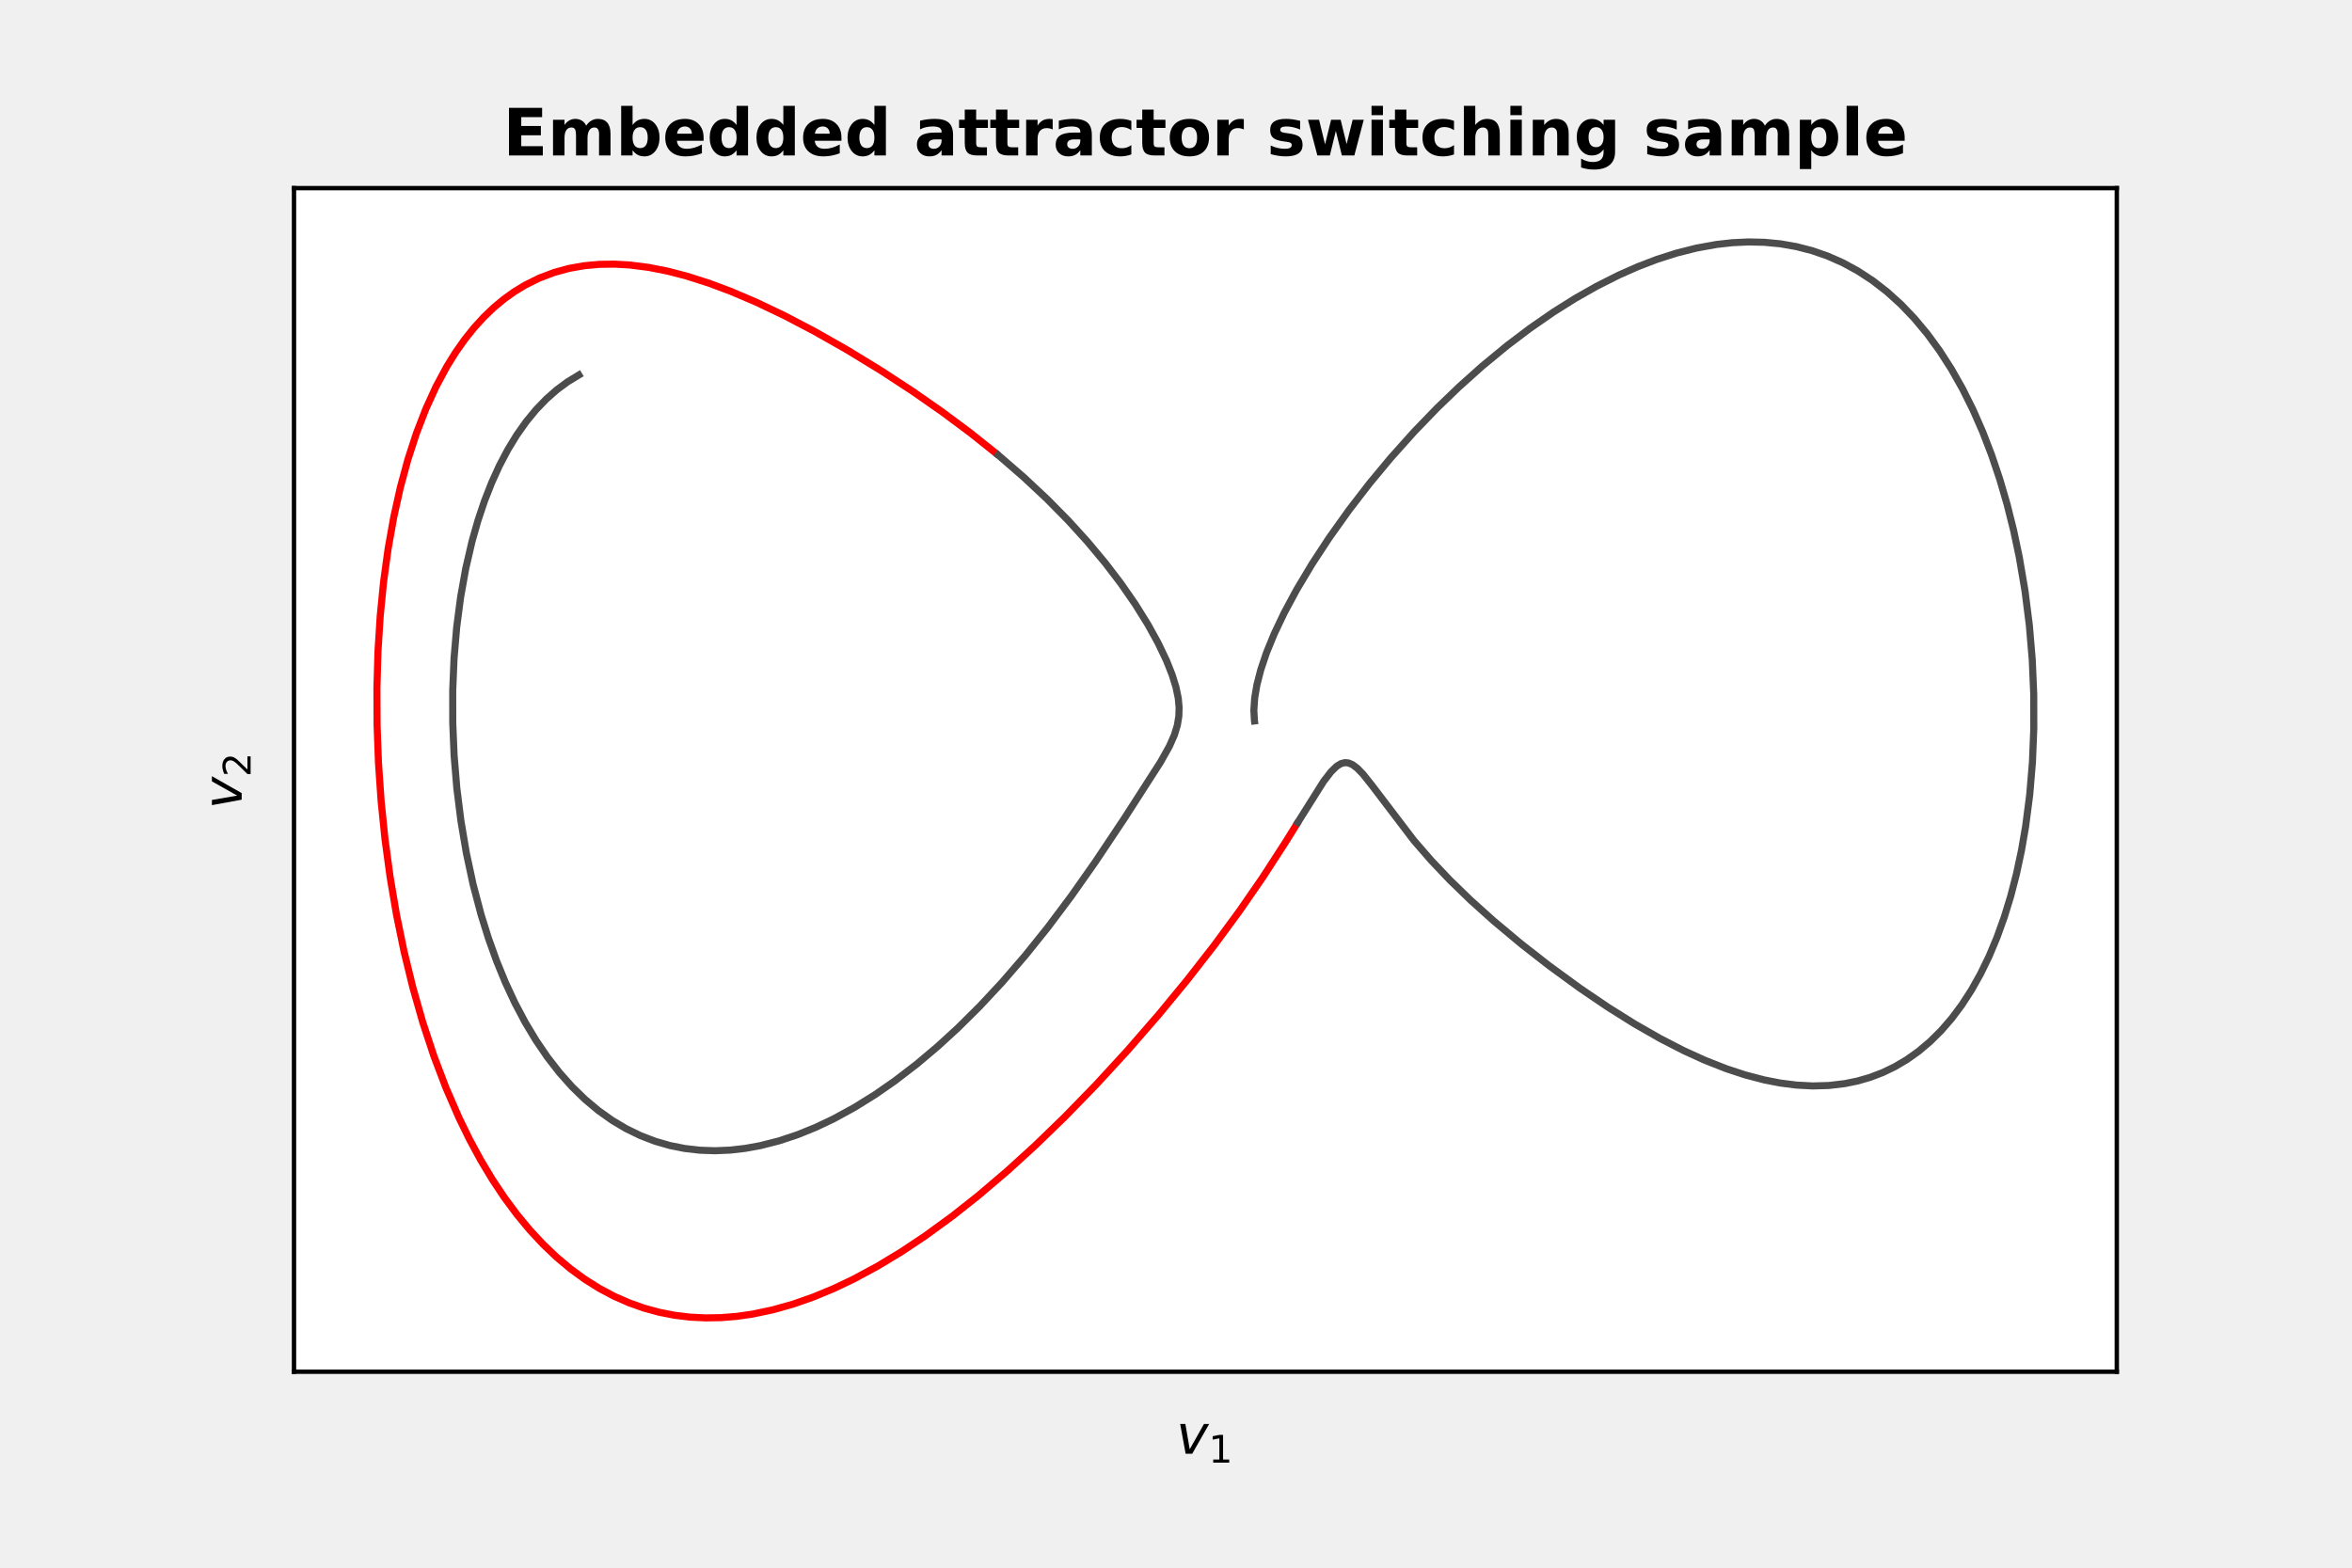
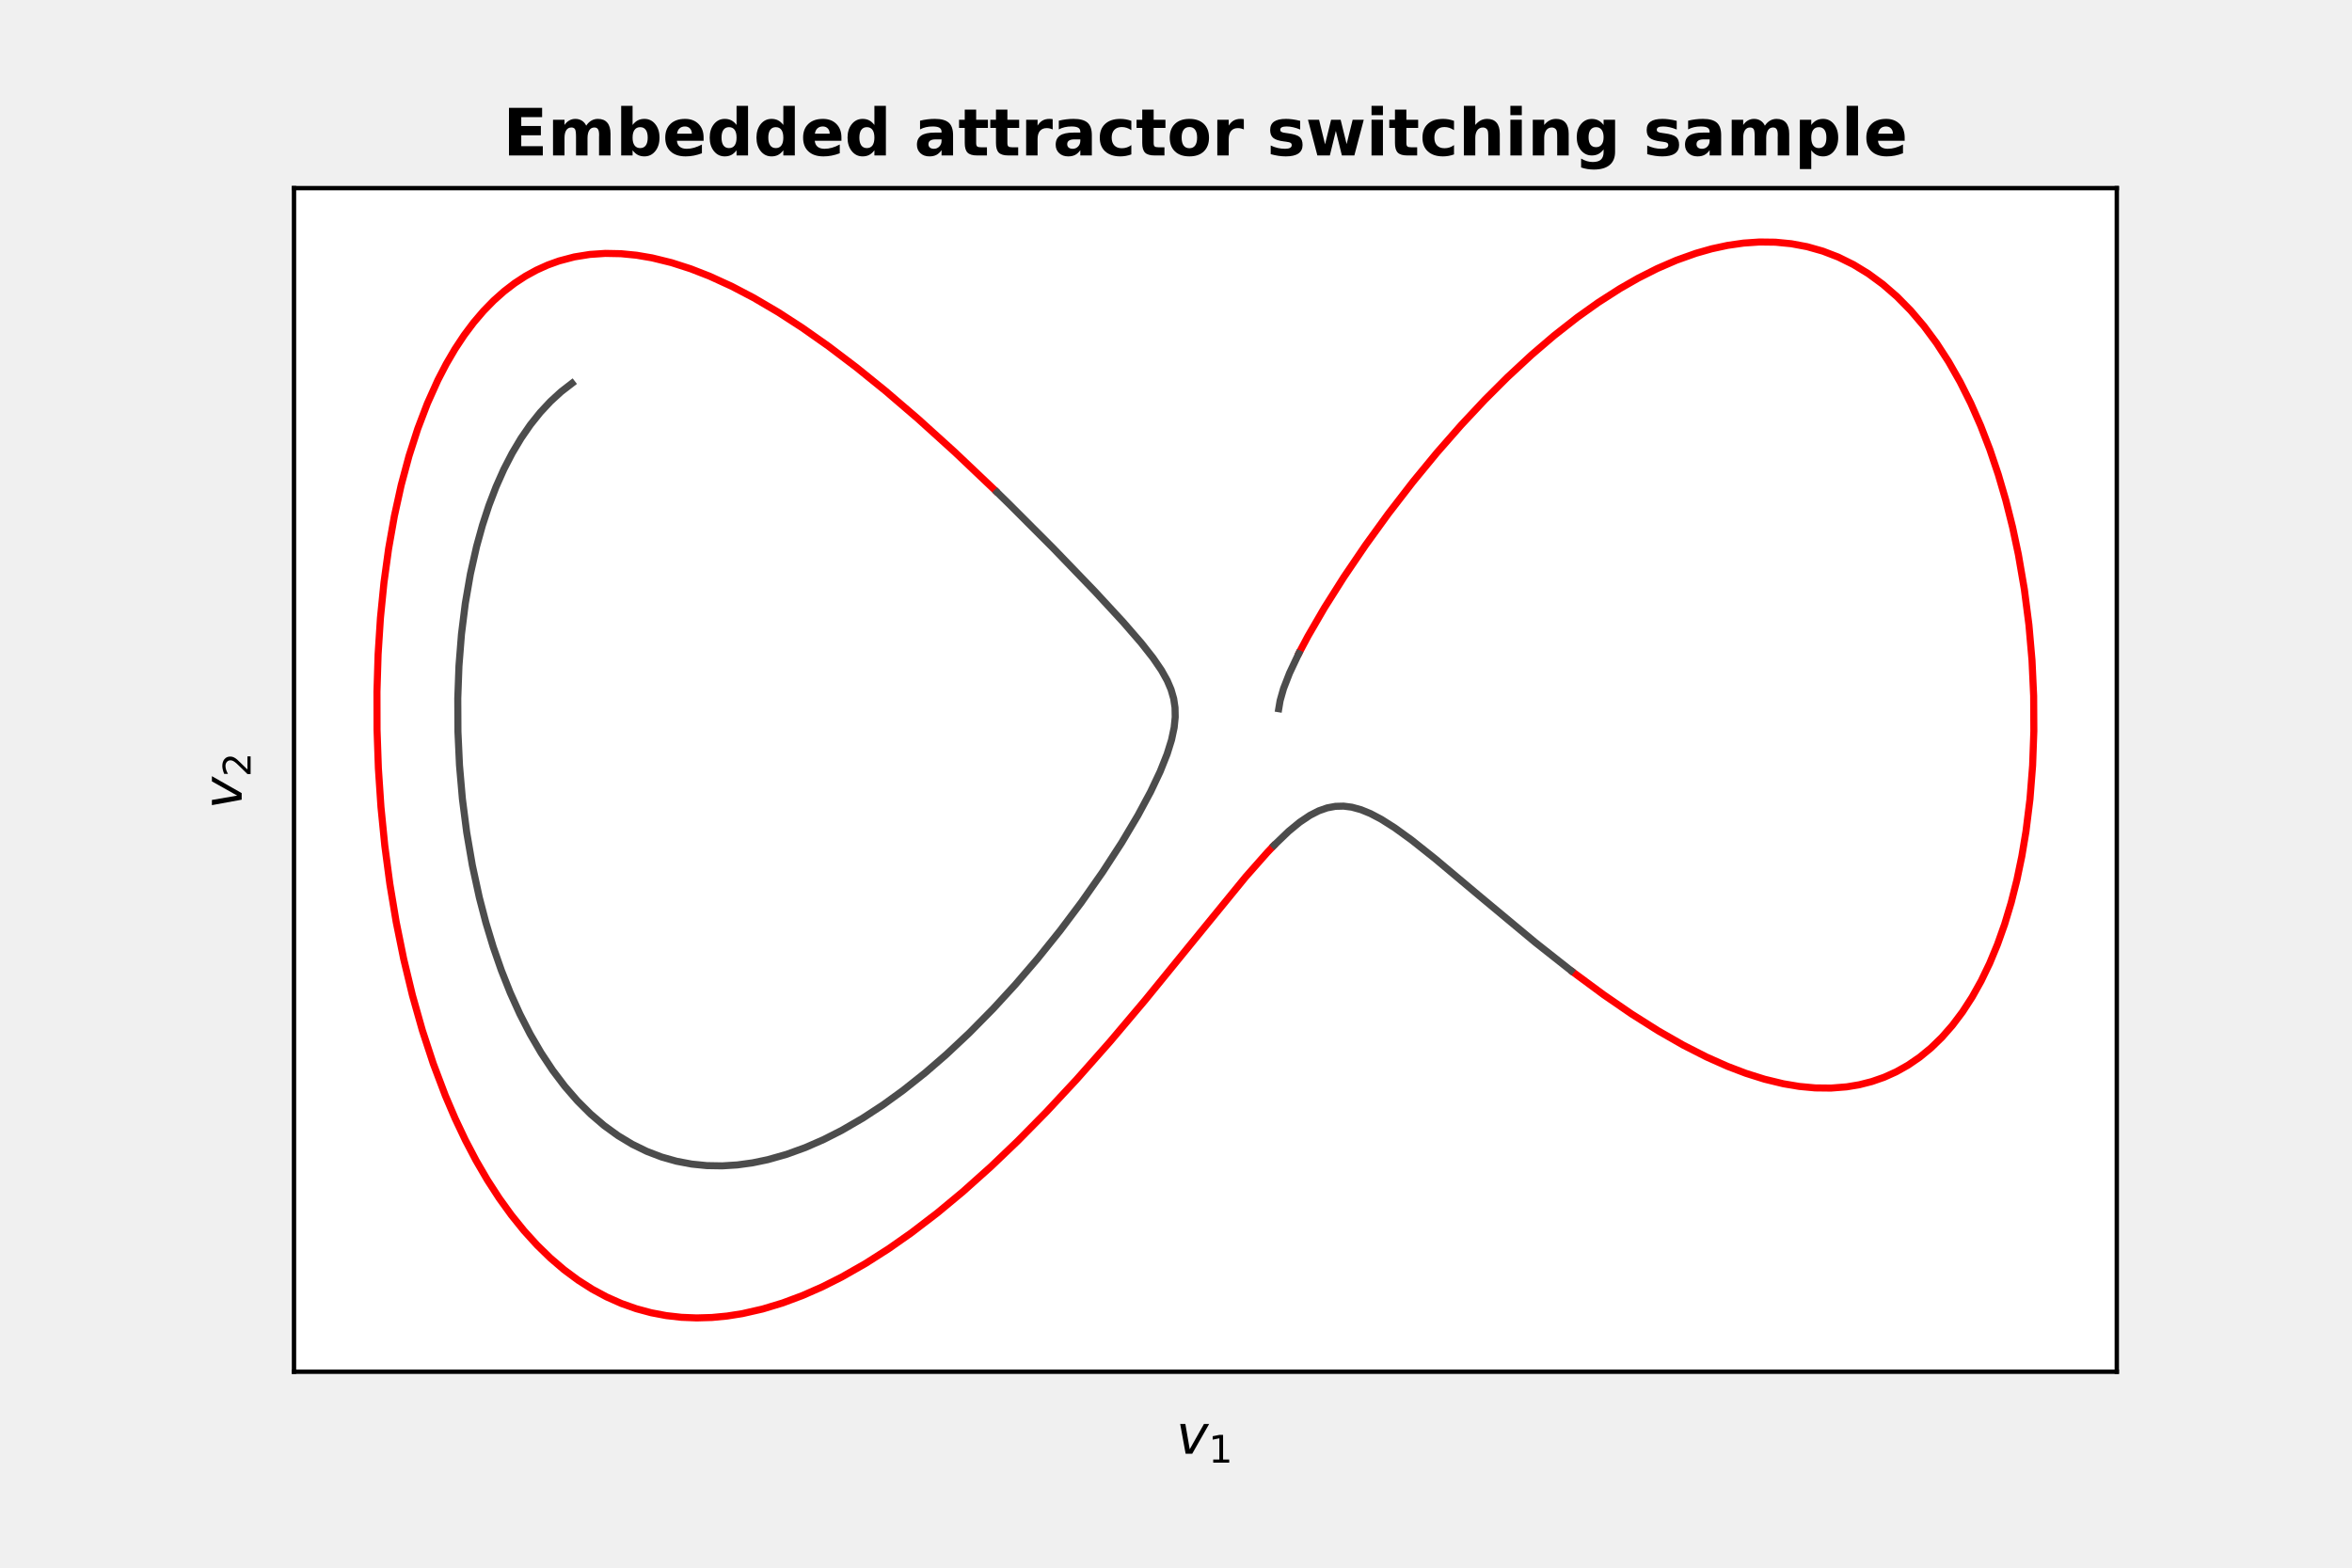
<svg xmlns="http://www.w3.org/2000/svg" xmlns:xlink="http://www.w3.org/1999/xlink" width="432pt" height="288pt" viewBox="0 0 432 288" version="1.1">
  <defs>
    <style type="text/css">*{stroke-linejoin: round; stroke-linecap: butt}</style>
  </defs>
  <g id="figure_1">
    <g id="patch_1">
      <path d="M 0 288  L 432 288  L 432 0  L 0 0  L 0 288  z " style="fill: none" />
    </g>
    <g id="axes_1">
      <g id="patch_2">
        <path d="M 54 252  L 388.8 252  L 388.8 34.56  L 54 34.56  z " style="fill: #ffffff" />
      </g>
      <g id="matplotlib.axis_1">
        <g id="text_1">
          <g transform="translate(216.05 267.0984)scale(0.1 -0.1)">
            <defs>
              <path id="DejaVuSans-Oblique-76" d="M 459 3500  L 1069 3500  L 1581 525  L 3256 3500  L 3866 3500  L 1875 0  L 1100 0  L 459 3500  z " transform="scale(0.015625)" />
              <path id="DejaVuSans-31" d="M 794 531  L 1825 531  L 1825 4091  L 703 3866  L 703 4441  L 1819 4666  L 2450 4666  L 2450 531  L 3481 531  L 3481 0  L 794 0  L 794 531  z " transform="scale(0.015625)" />
            </defs>
            <use xlink:href="#DejaVuSans-Oblique-76" transform="translate(0 0.3125)" />
            <use xlink:href="#DejaVuSans-31" transform="translate(59.17969 -16.09375)scale(0.7)" />
          </g>
        </g>
      </g>
      <g id="matplotlib.axis_2">
        <g id="text_2">
          <g transform="translate(44.42031 148.63)rotate(-90)scale(0.1 -0.1)">
            <defs>
              <path id="DejaVuSans-32" d="M 1228 531  L 3431 531  L 3431 0  L 469 0  L 469 531  Q 828 903 1448 1529  Q 2069 2156 2228 2338  Q 2531 2678 2651 2914  Q 2772 3150 2772 3378  Q 2772 3750 2511 3984  Q 2250 4219 1831 4219  Q 1534 4219 1204 4116  Q 875 4013 500 3803  L 500 4441  Q 881 4594 1212 4672  Q 1544 4750 1819 4750  Q 2544 4750 2975 4387  Q 3406 4025 3406 3419  Q 3406 3131 3298 2873  Q 3191 2616 2906 2266  Q 2828 2175 2409 1742  Q 1991 1309 1228 531  z " transform="scale(0.015625)" />
            </defs>
            <use xlink:href="#DejaVuSans-Oblique-76" transform="translate(0 0.3125)" />
            <use xlink:href="#DejaVuSans-32" transform="translate(59.17969 -16.09375)scale(0.7)" />
          </g>
        </g>
      </g>
      <g id="line2d_1">
-         <path d="M 182.923 83.266  L 178.19 79.491  L 173.091 75.694  L 167.625 71.882  L 161.791 68.069  L 155.594 64.281  L 149.651 60.904  L 144.063 57.976  L 138.917 55.523  L 134.29 53.549  L 130.242 52.031  L 126.13 50.719  L 122.665 49.82  L 119.175 49.129  L 115.67 48.682  L 112.864 48.524  L 110.062 48.563  L 107.274 48.819  L 104.506 49.311  L 101.767 50.06  L 99.066 51.083  L 96.414 52.4  L 94.463 53.59  L 92.548 54.961  L 90.676 56.519  L 88.85 58.27  L 87.075 60.218  L 85.356 62.367  L 83.698 64.72  L 82.106 67.28  L 80.094 71.014  L 78.22 75.116  L 76.494 79.579  L 74.927 84.396  L 73.53 89.553  L 72.314 95.033  L 71.287 100.815  L 70.458 106.873  L 69.835 113.179  L 69.424 119.699  L 69.232 126.398  L 69.262 133.237  L 69.518 140.174  L 70.002 147.166  L 70.715 154.17  L 71.656 161.14  L 72.824 168.033  L 74.215 174.803  L 75.826 181.409  L 77.649 187.809  L 79.68 193.965  L 81.909 199.841  L 84.327 205.405  L 86.26 209.357  L 88.289 213.106  L 90.41 216.644  L 92.618 219.963  L 94.908 223.056  L 97.274 225.918  L 99.712 228.545  L 102.215 230.935  L 104.778 233.087  L 107.395 235.001  L 110.06 236.677  L 112.769 238.12  L 115.515 239.331  L 118.292 240.316  L 121.096 241.08  L 123.921 241.629  L 126.761 241.971  L 129.612 242.112  L 132.469 242.062  L 135.327 241.829  L 138.18 241.422  L 141.972 240.625  L 145.74 239.558  L 149.475 238.244  L 153.169 236.708  L 156.813 234.971  L 161.289 232.552  L 165.667 229.9  L 169.934 227.053  L 174.9 223.435  L 179.684 219.654  L 185.024 215.108  L 190.096 210.488  L 195.557 205.199  L 201.273 199.325  L 207.098 192.986  L 212.885 186.326  L 218.05 180.051  L 223.018 173.678  L 227.674 167.346  L 231.92 161.202  L 236.129 154.704  L 238.182 151.395  L 238.182 151.395  " clip-path="url(#p52013e02b9)" style="fill: none; stroke: #ff0000; stroke-width: 1.3; stroke-linecap: square" />
+         <path d="M 182.796 90.106  L 175.359 83.045  L 168.633 76.959  L 162.677 71.848  L 157.311 67.505  L 152.171 63.608  L 147.36 60.222  L 142.972 57.379  L 138.429 54.71  L 134.422 52.61  L 130.322 50.733  L 126.846 49.378  L 123.325 48.247  L 119.771 47.374  L 116.911 46.886  L 114.046 46.606  L 111.182 46.551  L 108.327 46.743  L 105.491 47.199  L 102.682 47.939  L 100.6 48.69  L 98.544 49.619  L 96.517 50.731  L 94.525 52.033  L 92.573 53.531  L 90.665 55.23  L 88.807 57.134  L 87.002 59.247  L 85.257 61.572  L 83.576 64.11  L 81.965 66.861  L 80.428 69.827  L 78.503 74.11  L 76.731 78.762  L 75.122 83.773  L 73.687 89.126  L 72.437 94.802  L 71.38 100.778  L 70.524 107.026  L 69.878 113.514  L 69.448 120.209  L 69.239 127.071  L 69.254 134.06  L 69.498 141.134  L 69.972 148.248  L 70.676 155.358  L 71.609 162.417  L 72.769 169.381  L 74.152 176.205  L 75.753 182.846  L 77.566 189.263  L 79.585 195.418  L 81.8 201.277  L 83.585 205.458  L 85.47 209.442  L 87.453 213.219  L 89.526 216.78  L 91.687 220.117  L 93.929 223.224  L 96.247 226.095  L 98.635 228.727  L 101.089 231.118  L 103.602 233.267  L 106.169 235.173  L 108.783 236.839  L 111.44 238.267  L 114.134 239.461  L 116.859 240.425  L 119.609 241.166  L 122.379 241.69  L 125.165 242.004  L 127.96 242.116  L 130.76 242.035  L 133.56 241.768  L 136.356 241.327  L 140.07 240.481  L 143.758 239.364  L 147.412 237.998  L 151.023 236.408  L 154.583 234.617  L 158.953 232.129  L 163.222 229.406  L 167.38 226.489  L 172.212 222.787  L 176.86 218.924  L 182.04 214.289  L 186.95 209.591  L 192.227 204.232  L 197.737 198.316  L 203.873 191.38  L 210.313 183.756  L 218.666 173.5  L 228.806 161.084  L 232.735 156.638  L 233.843 155.469  M 288.956 178.618  L 294.558 182.757  L 299.653 186.262  L 304.562 189.366  L 309.193 192.016  L 313.466 194.19  L 317.314 195.899  L 320.681 197.182  L 324.102 198.26  L 327.563 199.098  L 330.47 199.587  L 333.386 199.859  L 336.302 199.892  L 339.207 199.663  L 341.515 199.276  L 343.802 198.694  L 346.061 197.908  L 348.285 196.905  L 350.467 195.678  L 352.599 194.216  L 354.673 192.512  L 356.68 190.561  L 358.614 188.356  L 360.466 185.896  L 362.227 183.178  L 363.889 180.203  L 365.445 176.975  L 366.886 173.498  L 368.205 169.78  L 369.395 165.83  L 370.448 161.662  L 371.358 157.288  L 372.119 152.727  L 372.853 146.792  L 373.337 140.635  L 373.564 134.303  L 373.529 127.847  L 373.227 121.318  L 372.657 114.773  L 371.821 108.267  L 370.72 101.856  L 369.653 96.833  L 368.423 91.933  L 367.034 87.182  L 365.492 82.604  L 363.802 78.223  L 361.971 74.059  L 360.005 70.131  L 357.912 66.454  L 355.701 63.043  L 353.379 59.909  L 350.956 57.061  L 348.44 54.504  L 345.841 52.242  L 343.168 50.276  L 340.431 48.606  L 337.638 47.227  L 334.8 46.134  L 331.926 45.32  L 329.024 44.777  L 326.104 44.493  L 323.173 44.457  L 320.24 44.657  L 317.312 45.079  L 314.397 45.708  L 311.503 46.531  L 307.921 47.808  L 304.393 49.335  L 300.927 51.083  L 297.533 53.023  L 293.566 55.565  L 289.727 58.299  L 285.421 61.674  L 281.313 65.189  L 276.871 69.308  L 272.706 73.466  L 268.353 78.115  L 263.928 83.162  L 259.547 88.486  L 254.996 94.378  L 250.803 100.167  L 246.823 106.032  L 243.252 111.683  L 240.239 116.873  L 238.631 119.902  L 238.631 119.902  " clip-path="url(#p88267077fb)" style="fill: none; stroke: #ff0000; stroke-width: 1.3; stroke-linecap: square" />
      </g>
      <g id="line2d_2">
-         <path d="M 106.323 68.888  L 104.269 70.136  L 102.266 71.615  L 100.321 73.331  L 98.441 75.286  L 96.635 77.484  L 94.911 79.925  L 93.276 82.606  L 91.738 85.525  L 90.305 88.676  L 88.983 92.052  L 87.781 95.644  L 86.703 99.44  L 85.542 104.452  L 84.598 109.732  L 83.88 115.244  L 83.396 120.951  L 83.154 126.809  L 83.157 132.773  L 83.409 138.796  L 83.911 144.829  L 84.662 150.823  L 85.661 156.729  L 86.901 162.499  L 88.378 168.087  L 89.725 172.398  L 91.212 176.545  L 92.836 180.508  L 94.59 184.272  L 96.466 187.82  L 98.46 191.141  L 100.562 194.222  L 102.766 197.056  L 105.063 199.636  L 107.445 201.956  L 109.903 204.016  L 112.43 205.815  L 115.017 207.353  L 117.655 208.634  L 120.336 209.663  L 123.052 210.447  L 125.794 210.991  L 128.555 211.306  L 131.326 211.401  L 134.102 211.285  L 136.874 210.97  L 139.636 210.468  L 143.065 209.594  L 146.458 208.469  L 149.802 207.115  L 153.09 205.557  L 156.947 203.449  L 160.696 201.118  L 164.326 198.601  L 168.398 195.476  L 172.283 192.198  L 175.972 188.815  L 179.941 184.878  L 184.087 180.43  L 188.297 175.554  L 192.454 170.376  L 196.755 164.636  L 201.211 158.302  L 206.575 150.26  L 213.162 139.997  L 214.782 137.105  L 215.703 135.018  L 216.245 133.249  L 216.521 131.59  L 216.573 129.982  L 216.415 128.262  L 215.992 126.228  L 215.277 123.929  L 214.234 121.309  L 212.711 118.119  L 210.85 114.742  L 208.52 110.999  L 205.884 107.197  L 203.006 103.425  L 199.688 99.451  L 196.218 95.633  L 192.342 91.701  L 188.051 87.685  L 183.745 83.949  L 183.336 83.608  M 238.371 151.086  L 243.107 143.557  L 244.484 141.766  L 245.51 140.769  L 246.28 140.293  L 247.026 140.101  L 247.673 140.159  L 248.424 140.476  L 249.303 141.137  L 250.353 142.222  L 252.005 144.299  L 259.7 154.413  L 262.91 158.105  L 266.303 161.68  L 270.111 165.373  L 274.348 169.179  L 279.405 173.406  L 284.573 177.441  L 290.201 181.546  L 295.322 185.021  L 300.257 188.114  L 304.915 190.779  L 309.217 192.993  L 313.094 194.762  L 317.064 196.327  L 320.53 197.469  L 324.041 198.39  L 326.994 198.965  L 329.96 199.342  L 332.933 199.499  L 335.9 199.415  L 338.852 199.069  L 341.194 198.589  L 343.512 197.917  L 345.799 197.043  L 348.049 195.958  L 350.253 194.655  L 352.404 193.124  L 354.495 191.36  L 356.518 189.357  L 358.465 187.112  L 360.328 184.623  L 362.099 181.889  L 363.77 178.911  L 365.334 175.693  L 366.782 172.24  L 368.108 168.56  L 369.305 164.663  L 370.366 160.561  L 371.285 156.267  L 372.056 151.799  L 372.805 145.997  L 373.307 139.99  L 373.555 133.823  L 373.544 127.543  L 373.271 121.2  L 372.735 114.846  L 371.937 108.533  L 370.879 102.312  L 369.848 97.438  L 368.658 92.68  L 367.311 88.063  L 365.814 83.61  L 364.17 79.34  L 362.386 75.274  L 360.469 71.427  L 358.426 67.813  L 356.264 64.446  L 353.991 61.334  L 351.615 58.486  L 349.145 55.905  L 346.589 53.594  L 343.956 51.555  L 341.255 49.785  L 338.495 48.28  L 335.683 47.037  L 332.83 46.047  L 329.942 45.303  L 327.028 44.795  L 324.097 44.513  L 321.155 44.446  L 318.209 44.583  L 315.267 44.911  L 311.605 45.571  L 307.97 46.488  L 304.373 47.636  L 300.825 48.994  L 297.334 50.537  L 293.232 52.605  L 289.237 54.875  L 285.358 57.315  L 280.992 60.336  L 276.809 63.503  L 272.261 67.252  L 267.973 71.089  L 263.948 74.967  L 259.737 79.329  L 255.453 84.115  L 251.577 88.779  L 247.771 93.713  L 244.141 98.803  L 241.028 103.55  L 238.196 108.279  L 235.881 112.576  L 234.035 116.455  L 232.613 119.938  L 231.57 123.047  L 230.863 125.802  L 230.453 128.217  L 230.3 130.453  L 230.401 132.327  L 230.416 132.447  L 230.416 132.447  " clip-path="url(#p52013e02b9)" style="fill: none; stroke: #4c4c4c; stroke-width: 1.3; stroke-linecap: square" />
+         <path d="M 105.062 70.415  L 103.053 71.969  L 101.105 73.753  L 99.224 75.772  L 97.419 78.029  L 95.698 80.525  L 94.067 83.262  L 92.534 86.235  L 91.108 89.442  L 89.794 92.876  L 88.601 96.53  L 87.534 100.392  L 86.388 105.493  L 85.461 110.872  L 84.762 116.493  L 84.3 122.317  L 84.082 128.304  L 84.112 134.405  L 84.395 140.573  L 84.93 146.756  L 85.719 152.905  L 86.757 158.966  L 88.042 164.89  L 89.242 169.497  L 90.591 173.961  L 92.085 178.261  L 93.718 182.375  L 95.484 186.284  L 97.377 189.971  L 99.388 193.423  L 101.512 196.626  L 103.739 199.57  L 106.061 202.247  L 108.471 204.652  L 110.959 206.781  L 113.517 208.634  L 116.135 210.212  L 118.805 211.517  L 121.518 212.554  L 124.266 213.33  L 127.04 213.854  L 129.832 214.134  L 132.633 214.181  L 135.437 214.007  L 138.237 213.623  L 141.024 213.044  L 144.482 212.063  L 147.899 210.824  L 151.266 209.353  L 154.572 207.676  L 158.446 205.429  L 162.209 202.967  L 165.847 200.332  L 169.925 197.091  L 173.812 193.723  L 178.012 189.782  L 182.421 185.312  L 186.491 180.876  L 190.62 176.063  L 194.698 170.987  L 198.615 165.776  L 202.531 160.19  L 206.012 154.826  L 208.999 149.807  L 211.33 145.468  L 213.093 141.739  L 214.367 138.537  L 215.178 135.936  L 215.663 133.649  L 215.856 131.739  L 215.821 129.991  L 215.576 128.356  L 215.093 126.678  L 214.388 125.024  L 213.321 123.116  L 211.778 120.861  L 209.61 118.106  L 206.31 114.297  L 201.116 108.67  L 193.447 100.709  L 185.252 92.503  L 183.156 90.455  M 234.058 155.247  L 236.694 152.715  L 238.719 151.05  L 240.601 149.787  L 242.218 148.959  L 243.772 148.414  L 245.288 148.132  L 246.787 148.094  L 248.292 148.287  L 249.976 148.749  L 251.715 149.46  L 253.703 150.509  L 256.179 152.08  L 259.274 154.324  L 263.634 157.793  L 271.467 164.37  L 281.943 173.094  L 288.544 178.304  M 238.53 120.101  L 236.856 123.653  L 235.749 126.506  L 235.122 128.716  L 234.873 130.201  L 234.873 130.201  " clip-path="url(#p88267077fb)" style="fill: none; stroke: #4c4c4c; stroke-width: 1.3; stroke-linecap: square" />
      </g>
      <g id="patch_3">
        <path d="M 54 252  L 54 34.56  " style="fill: none; stroke: #000000; stroke-width: 0.8; stroke-linejoin: miter; stroke-linecap: square" />
      </g>
      <g id="patch_4">
        <path d="M 388.8 252  L 388.8 34.56  " style="fill: none; stroke: #000000; stroke-width: 0.8; stroke-linejoin: miter; stroke-linecap: square" />
      </g>
      <g id="patch_5">
        <path d="M 54 252  L 388.8 252  " style="fill: none; stroke: #000000; stroke-width: 0.8; stroke-linejoin: miter; stroke-linecap: square" />
      </g>
      <g id="patch_6">
        <path d="M 54 34.56  L 388.8 34.56  " style="fill: none; stroke: #000000; stroke-width: 0.8; stroke-linejoin: miter; stroke-linecap: square" />
      </g>
      <g id="text_3">
        <g transform="translate(92.38313 28.56)scale(0.12 -0.12)">
          <defs>
            <path id="DejaVuSans-Bold-45" d="M 588 4666  L 3834 4666  L 3834 3756  L 1791 3756  L 1791 2888  L 3713 2888  L 3713 1978  L 1791 1978  L 1791 909  L 3903 909  L 3903 0  L 588 0  L 588 4666  z " transform="scale(0.015625)" />
            <path id="DejaVuSans-Bold-6d" d="M 3781 2919  Q 3994 3244 4286 3414  Q 4578 3584 4928 3584  Q 5531 3584 5847 3212  Q 6163 2841 6163 2131  L 6163 0  L 5038 0  L 5038 1825  Q 5041 1866 5042 1909  Q 5044 1953 5044 2034  Q 5044 2406 4934 2573  Q 4825 2741 4581 2741  Q 4263 2741 4089 2478  Q 3916 2216 3909 1719  L 3909 0  L 2784 0  L 2784 1825  Q 2784 2406 2684 2573  Q 2584 2741 2328 2741  Q 2006 2741 1831 2477  Q 1656 2213 1656 1722  L 1656 0  L 531 0  L 531 3500  L 1656 3500  L 1656 2988  Q 1863 3284 2130 3434  Q 2397 3584 2719 3584  Q 3081 3584 3359 3409  Q 3638 3234 3781 2919  z " transform="scale(0.015625)" />
            <path id="DejaVuSans-Bold-62" d="M 2400 722  Q 2759 722 2948 984  Q 3138 1247 3138 1747  Q 3138 2247 2948 2509  Q 2759 2772 2400 2772  Q 2041 2772 1848 2508  Q 1656 2244 1656 1747  Q 1656 1250 1848 986  Q 2041 722 2400 722  z M 1656 2988  Q 1888 3294 2169 3439  Q 2450 3584 2816 3584  Q 3463 3584 3878 3070  Q 4294 2556 4294 1747  Q 4294 938 3878 423  Q 3463 -91 2816 -91  Q 2450 -91 2169 54  Q 1888 200 1656 506  L 1656 0  L 538 0  L 538 4863  L 1656 4863  L 1656 2988  z " transform="scale(0.015625)" />
            <path id="DejaVuSans-Bold-65" d="M 4031 1759  L 4031 1441  L 1416 1441  Q 1456 1047 1700 850  Q 1944 653 2381 653  Q 2734 653 3104 758  Q 3475 863 3866 1075  L 3866 213  Q 3469 63 3072 -14  Q 2675 -91 2278 -91  Q 1328 -91 801 392  Q 275 875 275 1747  Q 275 2603 792 3093  Q 1309 3584 2216 3584  Q 3041 3584 3536 3087  Q 4031 2591 4031 1759  z M 2881 2131  Q 2881 2450 2695 2645  Q 2509 2841 2209 2841  Q 1884 2841 1681 2658  Q 1478 2475 1428 2131  L 2881 2131  z " transform="scale(0.015625)" />
            <path id="DejaVuSans-Bold-64" d="M 2919 2988  L 2919 4863  L 4044 4863  L 4044 0  L 2919 0  L 2919 506  Q 2688 197 2409 53  Q 2131 -91 1766 -91  Q 1119 -91 703 423  Q 288 938 288 1747  Q 288 2556 703 3070  Q 1119 3584 1766 3584  Q 2128 3584 2408 3439  Q 2688 3294 2919 2988  z M 2181 722  Q 2541 722 2730 984  Q 2919 1247 2919 1747  Q 2919 2247 2730 2509  Q 2541 2772 2181 2772  Q 1825 2772 1636 2509  Q 1447 2247 1447 1747  Q 1447 1247 1636 984  Q 1825 722 2181 722  z " transform="scale(0.015625)" />
            <path id="DejaVuSans-Bold-20" transform="scale(0.015625)" />
            <path id="DejaVuSans-Bold-61" d="M 2106 1575  Q 1756 1575 1579 1456  Q 1403 1338 1403 1106  Q 1403 894 1545 773  Q 1688 653 1941 653  Q 2256 653 2472 879  Q 2688 1106 2688 1447  L 2688 1575  L 2106 1575  z M 3816 1997  L 3816 0  L 2688 0  L 2688 519  Q 2463 200 2181 54  Q 1900 -91 1497 -91  Q 953 -91 614 226  Q 275 544 275 1050  Q 275 1666 698 1953  Q 1122 2241 2028 2241  L 2688 2241  L 2688 2328  Q 2688 2594 2478 2717  Q 2269 2841 1825 2841  Q 1466 2841 1156 2769  Q 847 2697 581 2553  L 581 3406  Q 941 3494 1303 3539  Q 1666 3584 2028 3584  Q 2975 3584 3395 3211  Q 3816 2838 3816 1997  z " transform="scale(0.015625)" />
            <path id="DejaVuSans-Bold-74" d="M 1759 4494  L 1759 3500  L 2913 3500  L 2913 2700  L 1759 2700  L 1759 1216  Q 1759 972 1856 886  Q 1953 800 2241 800  L 2816 800  L 2816 0  L 1856 0  Q 1194 0 917 276  Q 641 553 641 1216  L 641 2700  L 84 2700  L 84 3500  L 641 3500  L 641 4494  L 1759 4494  z " transform="scale(0.015625)" />
            <path id="DejaVuSans-Bold-72" d="M 3138 2547  Q 2991 2616 2845 2648  Q 2700 2681 2553 2681  Q 2122 2681 1889 2404  Q 1656 2128 1656 1613  L 1656 0  L 538 0  L 538 3500  L 1656 3500  L 1656 2925  Q 1872 3269 2151 3426  Q 2431 3584 2822 3584  Q 2878 3584 2943 3579  Q 3009 3575 3134 3559  L 3138 2547  z " transform="scale(0.015625)" />
            <path id="DejaVuSans-Bold-63" d="M 3366 3391  L 3366 2478  Q 3138 2634 2908 2709  Q 2678 2784 2431 2784  Q 1963 2784 1702 2511  Q 1441 2238 1441 1747  Q 1441 1256 1702 982  Q 1963 709 2431 709  Q 2694 709 2930 787  Q 3166 866 3366 1019  L 3366 103  Q 3103 6 2833 -42  Q 2563 -91 2291 -91  Q 1344 -91 809 395  Q 275 881 275 1747  Q 275 2613 809 3098  Q 1344 3584 2291 3584  Q 2566 3584 2833 3536  Q 3100 3488 3366 3391  z " transform="scale(0.015625)" />
            <path id="DejaVuSans-Bold-6f" d="M 2203 2784  Q 1831 2784 1636 2517  Q 1441 2250 1441 1747  Q 1441 1244 1636 976  Q 1831 709 2203 709  Q 2569 709 2762 976  Q 2956 1244 2956 1747  Q 2956 2250 2762 2517  Q 2569 2784 2203 2784  z M 2203 3584  Q 3106 3584 3614 3096  Q 4122 2609 4122 1747  Q 4122 884 3614 396  Q 3106 -91 2203 -91  Q 1297 -91 786 396  Q 275 884 275 1747  Q 275 2609 786 3096  Q 1297 3584 2203 3584  z " transform="scale(0.015625)" />
            <path id="DejaVuSans-Bold-73" d="M 3272 3391  L 3272 2541  Q 2913 2691 2578 2766  Q 2244 2841 1947 2841  Q 1628 2841 1473 2761  Q 1319 2681 1319 2516  Q 1319 2381 1436 2309  Q 1553 2238 1856 2203  L 2053 2175  Q 2913 2066 3209 1816  Q 3506 1566 3506 1031  Q 3506 472 3093 190  Q 2681 -91 1863 -91  Q 1516 -91 1145 -36  Q 775 19 384 128  L 384 978  Q 719 816 1070 734  Q 1422 653 1784 653  Q 2113 653 2278 743  Q 2444 834 2444 1013  Q 2444 1163 2330 1236  Q 2216 1309 1875 1350  L 1678 1375  Q 931 1469 631 1722  Q 331 1975 331 2491  Q 331 3047 712 3315  Q 1094 3584 1881 3584  Q 2191 3584 2531 3537  Q 2872 3491 3272 3391  z " transform="scale(0.015625)" />
            <path id="DejaVuSans-Bold-77" d="M 225 3500  L 1313 3500  L 1900 1088  L 2491 3500  L 3425 3500  L 4013 1113  L 4603 3500  L 5691 3500  L 4769 0  L 3547 0  L 2956 2406  L 2369 0  L 1147 0  L 225 3500  z " transform="scale(0.015625)" />
            <path id="DejaVuSans-Bold-69" d="M 538 3500  L 1656 3500  L 1656 0  L 538 0  L 538 3500  z M 538 4863  L 1656 4863  L 1656 3950  L 538 3950  L 538 4863  z " transform="scale(0.015625)" />
            <path id="DejaVuSans-Bold-68" d="M 4056 2131  L 4056 0  L 2931 0  L 2931 347  L 2931 1625  Q 2931 2084 2911 2256  Q 2891 2428 2841 2509  Q 2775 2619 2662 2680  Q 2550 2741 2406 2741  Q 2056 2741 1856 2470  Q 1656 2200 1656 1722  L 1656 0  L 538 0  L 538 4863  L 1656 4863  L 1656 2988  Q 1909 3294 2193 3439  Q 2478 3584 2822 3584  Q 3428 3584 3742 3212  Q 4056 2841 4056 2131  z " transform="scale(0.015625)" />
            <path id="DejaVuSans-Bold-6e" d="M 4056 2131  L 4056 0  L 2931 0  L 2931 347  L 2931 1631  Q 2931 2084 2911 2256  Q 2891 2428 2841 2509  Q 2775 2619 2662 2680  Q 2550 2741 2406 2741  Q 2056 2741 1856 2470  Q 1656 2200 1656 1722  L 1656 0  L 538 0  L 538 3500  L 1656 3500  L 1656 2988  Q 1909 3294 2193 3439  Q 2478 3584 2822 3584  Q 3428 3584 3742 3212  Q 4056 2841 4056 2131  z " transform="scale(0.015625)" />
            <path id="DejaVuSans-Bold-67" d="M 2919 594  Q 2688 288 2409 144  Q 2131 0 1766 0  Q 1125 0 706 504  Q 288 1009 288 1791  Q 288 2575 706 3076  Q 1125 3578 1766 3578  Q 2131 3578 2409 3434  Q 2688 3291 2919 2981  L 2919 3500  L 4044 3500  L 4044 353  Q 4044 -491 3511 -936  Q 2978 -1381 1966 -1381  Q 1638 -1381 1331 -1331  Q 1025 -1281 716 -1178  L 716 -306  Q 1009 -475 1290 -558  Q 1572 -641 1856 -641  Q 2406 -641 2662 -400  Q 2919 -159 2919 353  L 2919 594  z M 2181 2772  Q 1834 2772 1640 2515  Q 1447 2259 1447 1791  Q 1447 1309 1634 1061  Q 1822 813 2181 813  Q 2531 813 2725 1069  Q 2919 1325 2919 1791  Q 2919 2259 2725 2515  Q 2531 2772 2181 2772  z " transform="scale(0.015625)" />
            <path id="DejaVuSans-Bold-70" d="M 1656 506  L 1656 -1331  L 538 -1331  L 538 3500  L 1656 3500  L 1656 2988  Q 1888 3294 2169 3439  Q 2450 3584 2816 3584  Q 3463 3584 3878 3070  Q 4294 2556 4294 1747  Q 4294 938 3878 423  Q 3463 -91 2816 -91  Q 2450 -91 2169 54  Q 1888 200 1656 506  z M 2400 2772  Q 2041 2772 1848 2508  Q 1656 2244 1656 1747  Q 1656 1250 1848 986  Q 2041 722 2400 722  Q 2759 722 2948 984  Q 3138 1247 3138 1747  Q 3138 2247 2948 2509  Q 2759 2772 2400 2772  z " transform="scale(0.015625)" />
            <path id="DejaVuSans-Bold-6c" d="M 538 4863  L 1656 4863  L 1656 0  L 538 0  L 538 4863  z " transform="scale(0.015625)" />
          </defs>
          <use xlink:href="#DejaVuSans-Bold-45" />
          <use xlink:href="#DejaVuSans-Bold-6d" x="68.311" />
          <use xlink:href="#DejaVuSans-Bold-62" x="172.51" />
          <use xlink:href="#DejaVuSans-Bold-65" x="244.092" />
          <use xlink:href="#DejaVuSans-Bold-64" x="311.914" />
          <use xlink:href="#DejaVuSans-Bold-64" x="383.496" />
          <use xlink:href="#DejaVuSans-Bold-65" x="455.078" />
          <use xlink:href="#DejaVuSans-Bold-64" x="522.9" />
          <use xlink:href="#DejaVuSans-Bold-20" x="594.482" />
          <use xlink:href="#DejaVuSans-Bold-61" x="629.297" />
          <use xlink:href="#DejaVuSans-Bold-74" x="696.777" />
          <use xlink:href="#DejaVuSans-Bold-74" x="744.58" />
          <use xlink:href="#DejaVuSans-Bold-72" x="792.383" />
          <use xlink:href="#DejaVuSans-Bold-61" x="841.699" />
          <use xlink:href="#DejaVuSans-Bold-63" x="909.18" />
          <use xlink:href="#DejaVuSans-Bold-74" x="968.457" />
          <use xlink:href="#DejaVuSans-Bold-6f" x="1016.26" />
          <use xlink:href="#DejaVuSans-Bold-72" x="1084.961" />
          <use xlink:href="#DejaVuSans-Bold-20" x="1134.277" />
          <use xlink:href="#DejaVuSans-Bold-73" x="1169.092" />
          <use xlink:href="#DejaVuSans-Bold-77" x="1228.613" />
          <use xlink:href="#DejaVuSans-Bold-69" x="1320.996" />
          <use xlink:href="#DejaVuSans-Bold-74" x="1355.273" />
          <use xlink:href="#DejaVuSans-Bold-63" x="1403.076" />
          <use xlink:href="#DejaVuSans-Bold-68" x="1462.354" />
          <use xlink:href="#DejaVuSans-Bold-69" x="1533.545" />
          <use xlink:href="#DejaVuSans-Bold-6e" x="1567.822" />
          <use xlink:href="#DejaVuSans-Bold-67" x="1639.014" />
          <use xlink:href="#DejaVuSans-Bold-20" x="1710.596" />
          <use xlink:href="#DejaVuSans-Bold-73" x="1745.41" />
          <use xlink:href="#DejaVuSans-Bold-61" x="1804.932" />
          <use xlink:href="#DejaVuSans-Bold-6d" x="1872.412" />
          <use xlink:href="#DejaVuSans-Bold-70" x="1976.611" />
          <use xlink:href="#DejaVuSans-Bold-6c" x="2048.193" />
          <use xlink:href="#DejaVuSans-Bold-65" x="2082.471" />
        </g>
      </g>
    </g>
  </g>
  <defs>
-     <clipPath id="p52013e02b9">
+     <clipPath id="p88267077fb">
      <rect x="54" y="34.56" width="334.8" height="217.44" />
    </clipPath>
  </defs>
</svg>
